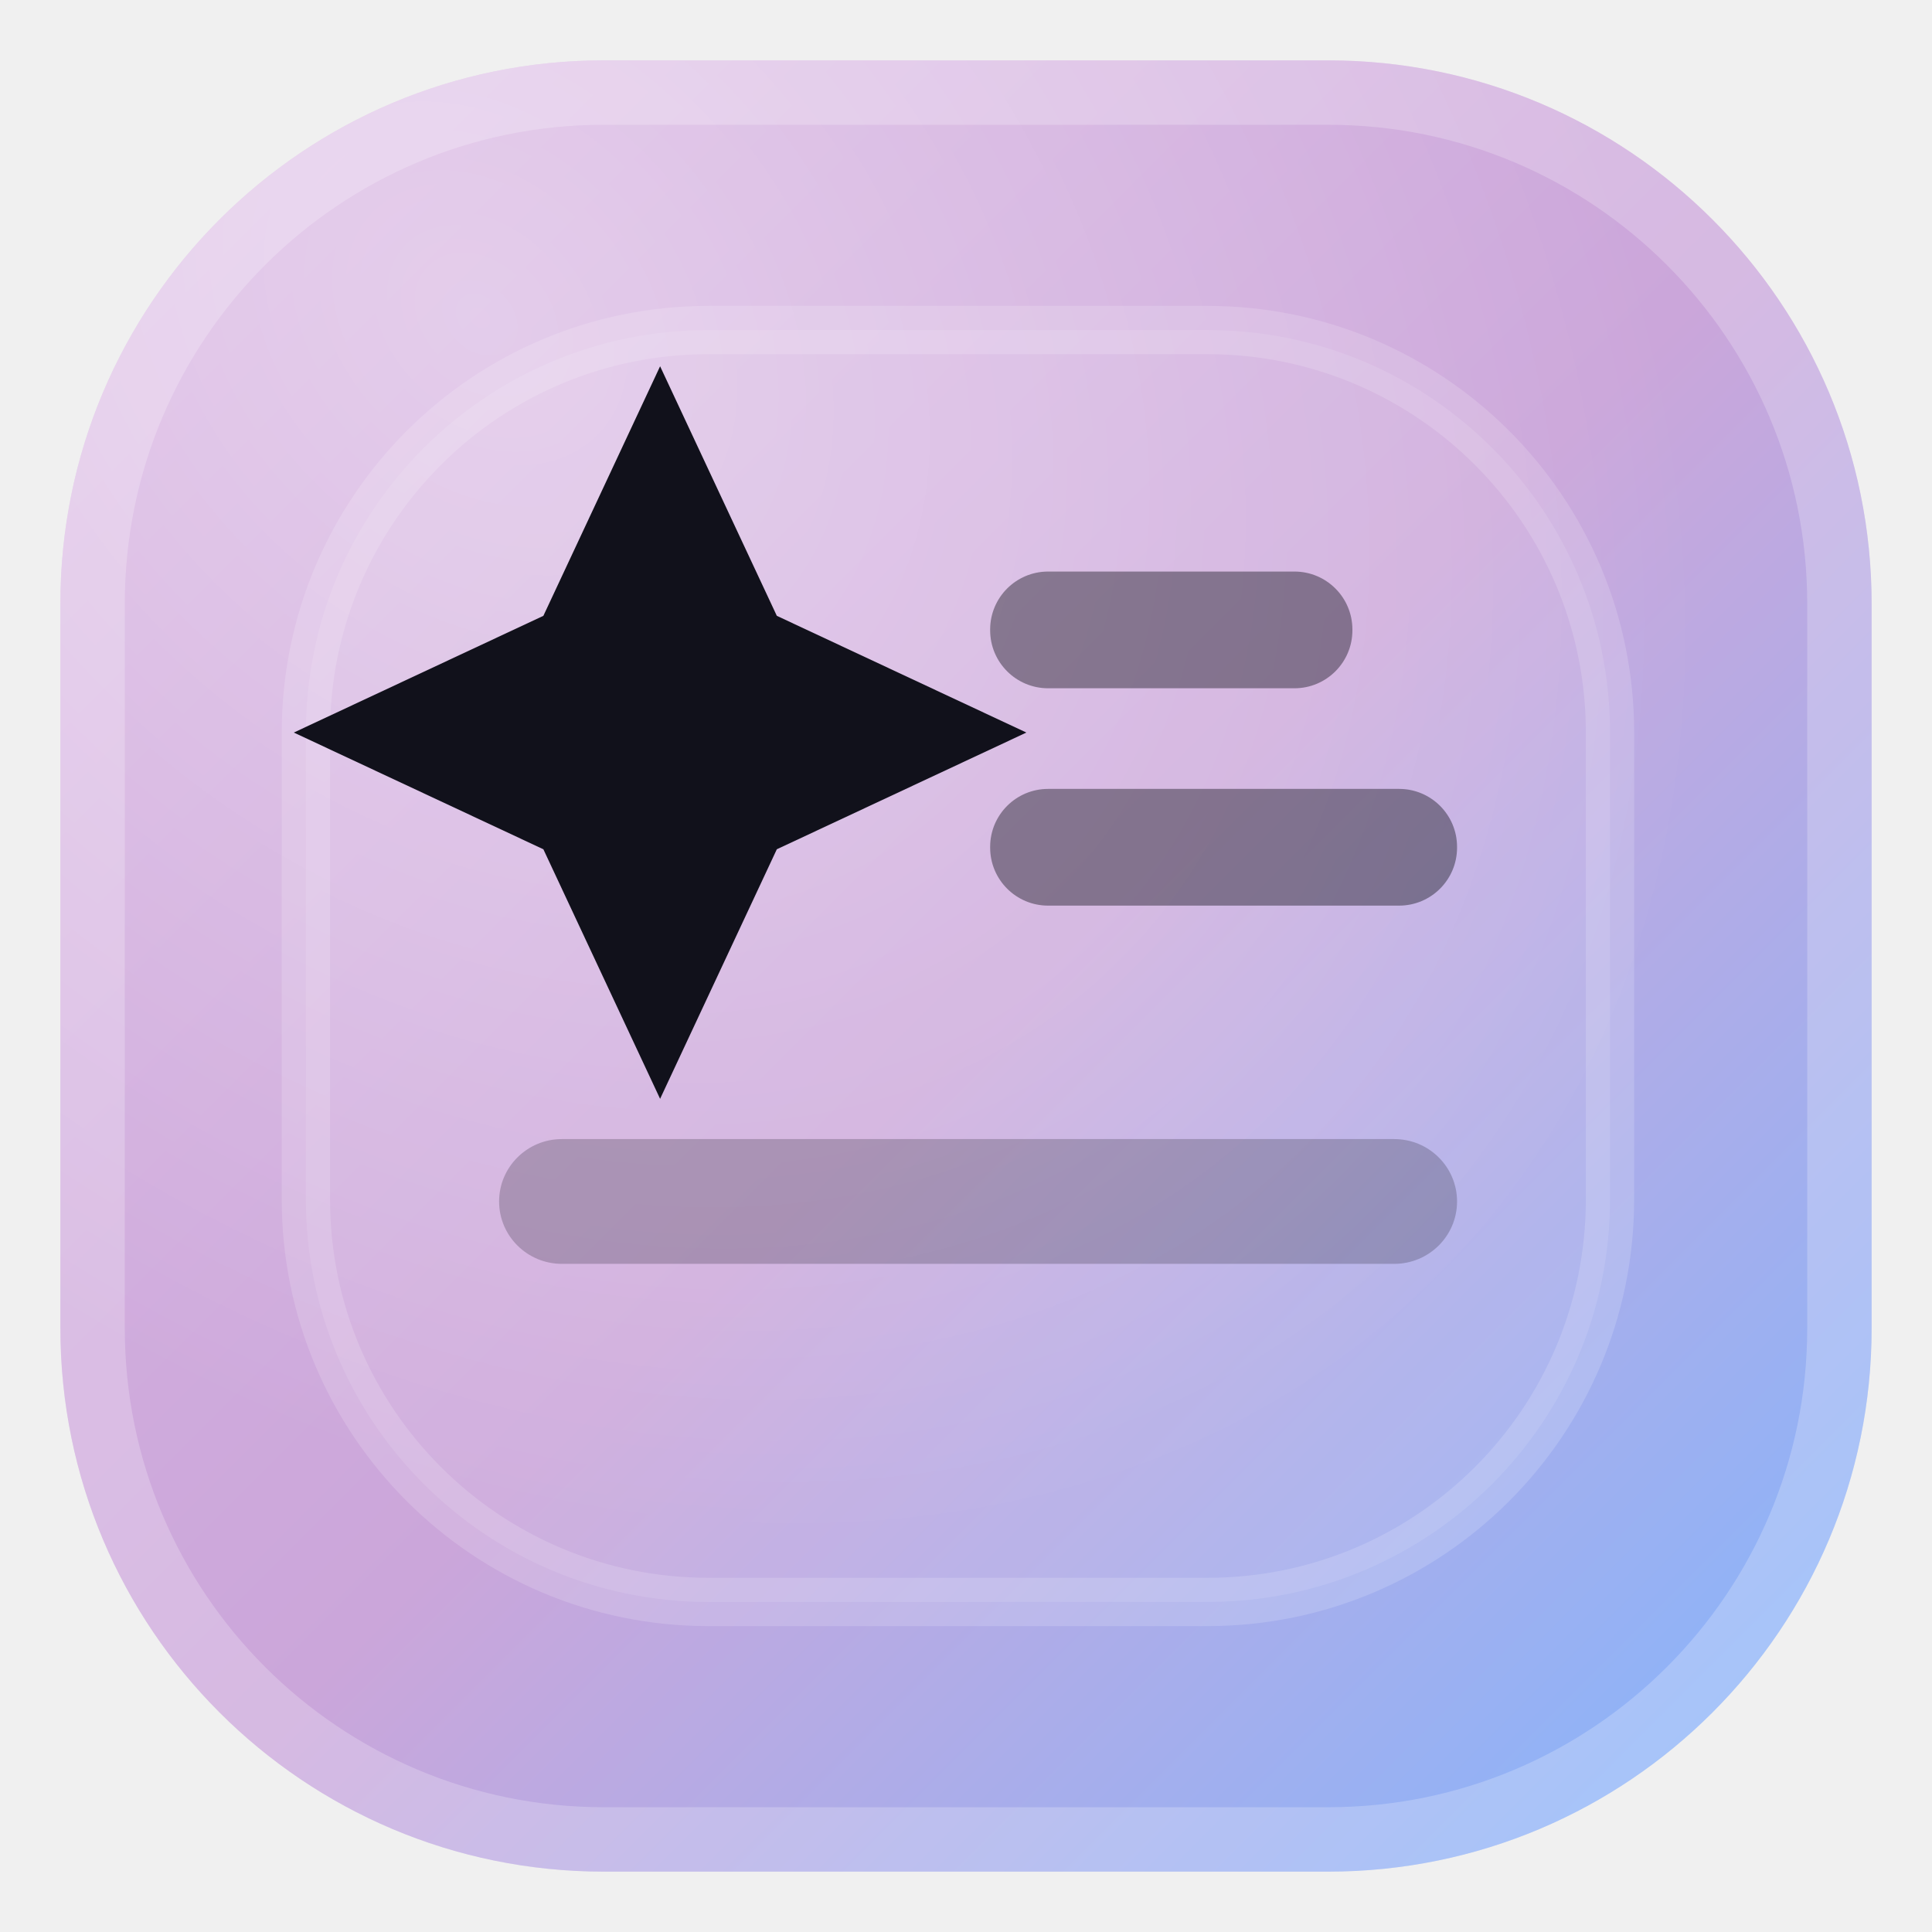
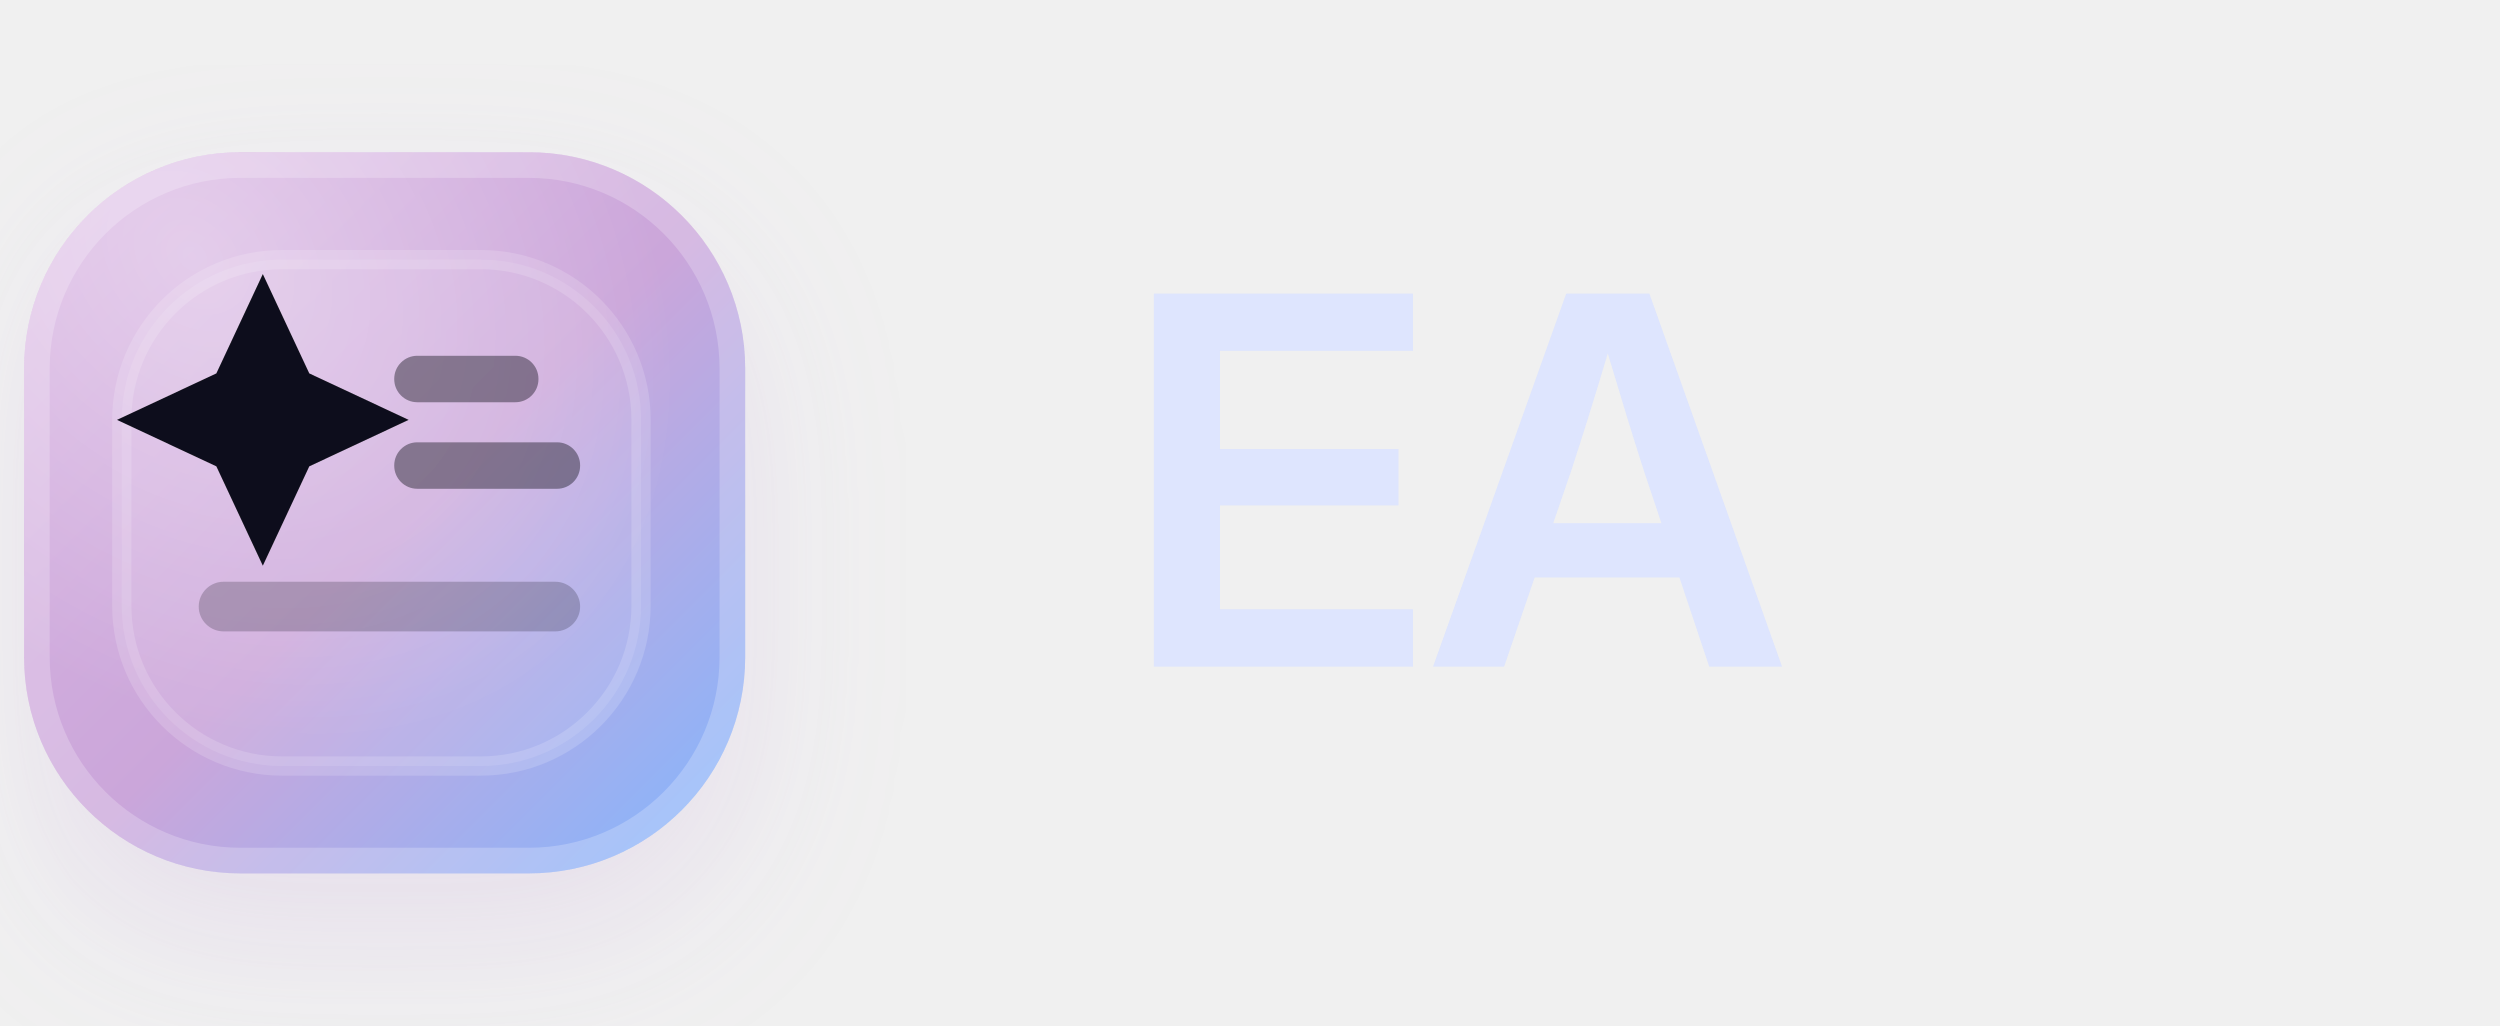
- <svg xmlns="http://www.w3.org/2000/svg" width="512" height="512" viewBox="0 0 24 24" fill="none">
+ <svg xmlns="http://www.w3.org/2000/svg" width="78" height="32" viewBox="0 0 78 32" fill="none">
  <defs>
    <linearGradient id="brandGrad" x1="2" y1="2" x2="22" y2="22" gradientUnits="userSpaceOnUse">
      <stop offset="0%" stop-color="#D9B6E2" />
      <stop offset="52%" stop-color="#CBA6DA" />
      <stop offset="100%" stop-color="#89B4FA" />
    </linearGradient>
    <radialGradient id="shine" cx="0" cy="0" r="1" gradientUnits="userSpaceOnUse" gradientTransform="translate(6 4) rotate(45) scale(17 13)">
      <stop offset="0%" stop-color="#FFFFFF" stop-opacity="0.35" />
      <stop offset="100%" stop-color="#FFFFFF" stop-opacity="0" />
    </radialGradient>
+     <filter id="markGlow" x="-45%" y="-45%" width="190%" height="190%">
+       <feDropShadow dx="0" dy="2" stdDeviation="2.4" flood-color="#CBA6DA" flood-opacity="0.22" />
+     </filter>
  </defs>
-   <g transform="translate(0,0) scale(1)">
+   <g transform="translate(0,4) scale(1)" filter="url(#markGlow)">
    <rect x="0.75" y="0.75" width="22.5" height="22.5" rx="6.75" fill="url(#brandGrad)" />
    <rect x="0.75" y="0.75" width="22.5" height="22.5" rx="6.75" fill="url(#shine)" />
    <rect x="1.15" y="1.15" width="21.7" height="21.7" rx="6.35" fill="none" stroke="#FFFFFF" stroke-opacity="0.22" stroke-width="0.8" />
    <rect x="3.8" y="4.1" width="16.2" height="15.8" rx="5.0" fill="#FFFFFF" fill-opacity="0.10" stroke="#FFFFFF" stroke-opacity="0.16" stroke-width="0.6" />
    <polygon points="8.200,4.550 9.650,7.650 12.750,9.100 9.650,10.550 8.200,13.650 6.750,10.550 3.650,9.100 6.750,7.650" fill="#11111B" />
    <rect x="12.3" y="7.1" width="4.5" height="1.45" rx="0.72" fill="#11111B" fill-opacity="0.42" />
    <rect x="12.3" y="9.8" width="5.8" height="1.45" rx="0.72" fill="#11111B" fill-opacity="0.42" />
    <rect x="6.2" y="14.15" width="11.9" height="1.55" rx="0.78" fill="#11111B" fill-opacity="0.22" />
  </g>
+   <g transform="translate(0,20.8) scale(1,-1)">
+     <path d="M0.970,0.000 L9.055,0.000 L9.055,1.790 L3.033,1.790 L3.033,5.032 L8.603,5.032 L8.603,6.790 L3.033,6.790 L3.033,9.853 L9.055,9.853 L9.055,11.640 L0.970,11.640 L0.970,0.000 Z M9.681,0.000 L11.898,0.000 L12.851,2.783 L17.368,2.783 L18.298,0.000 L20.571,0.000 L16.431,11.640 L13.836,11.640 L9.681,0.000 Z M13.431,4.478 L13.993,6.117 C14.343,7.188 14.696,8.305 15.133,9.773 C15.571,8.305 15.913,7.188 16.258,6.117 L16.806,4.478 L13.431,4.478 Z" transform="translate(35.030,0)" fill="#DCE3FF" fill-opacity="0.90" />
+   </g>
</svg>
